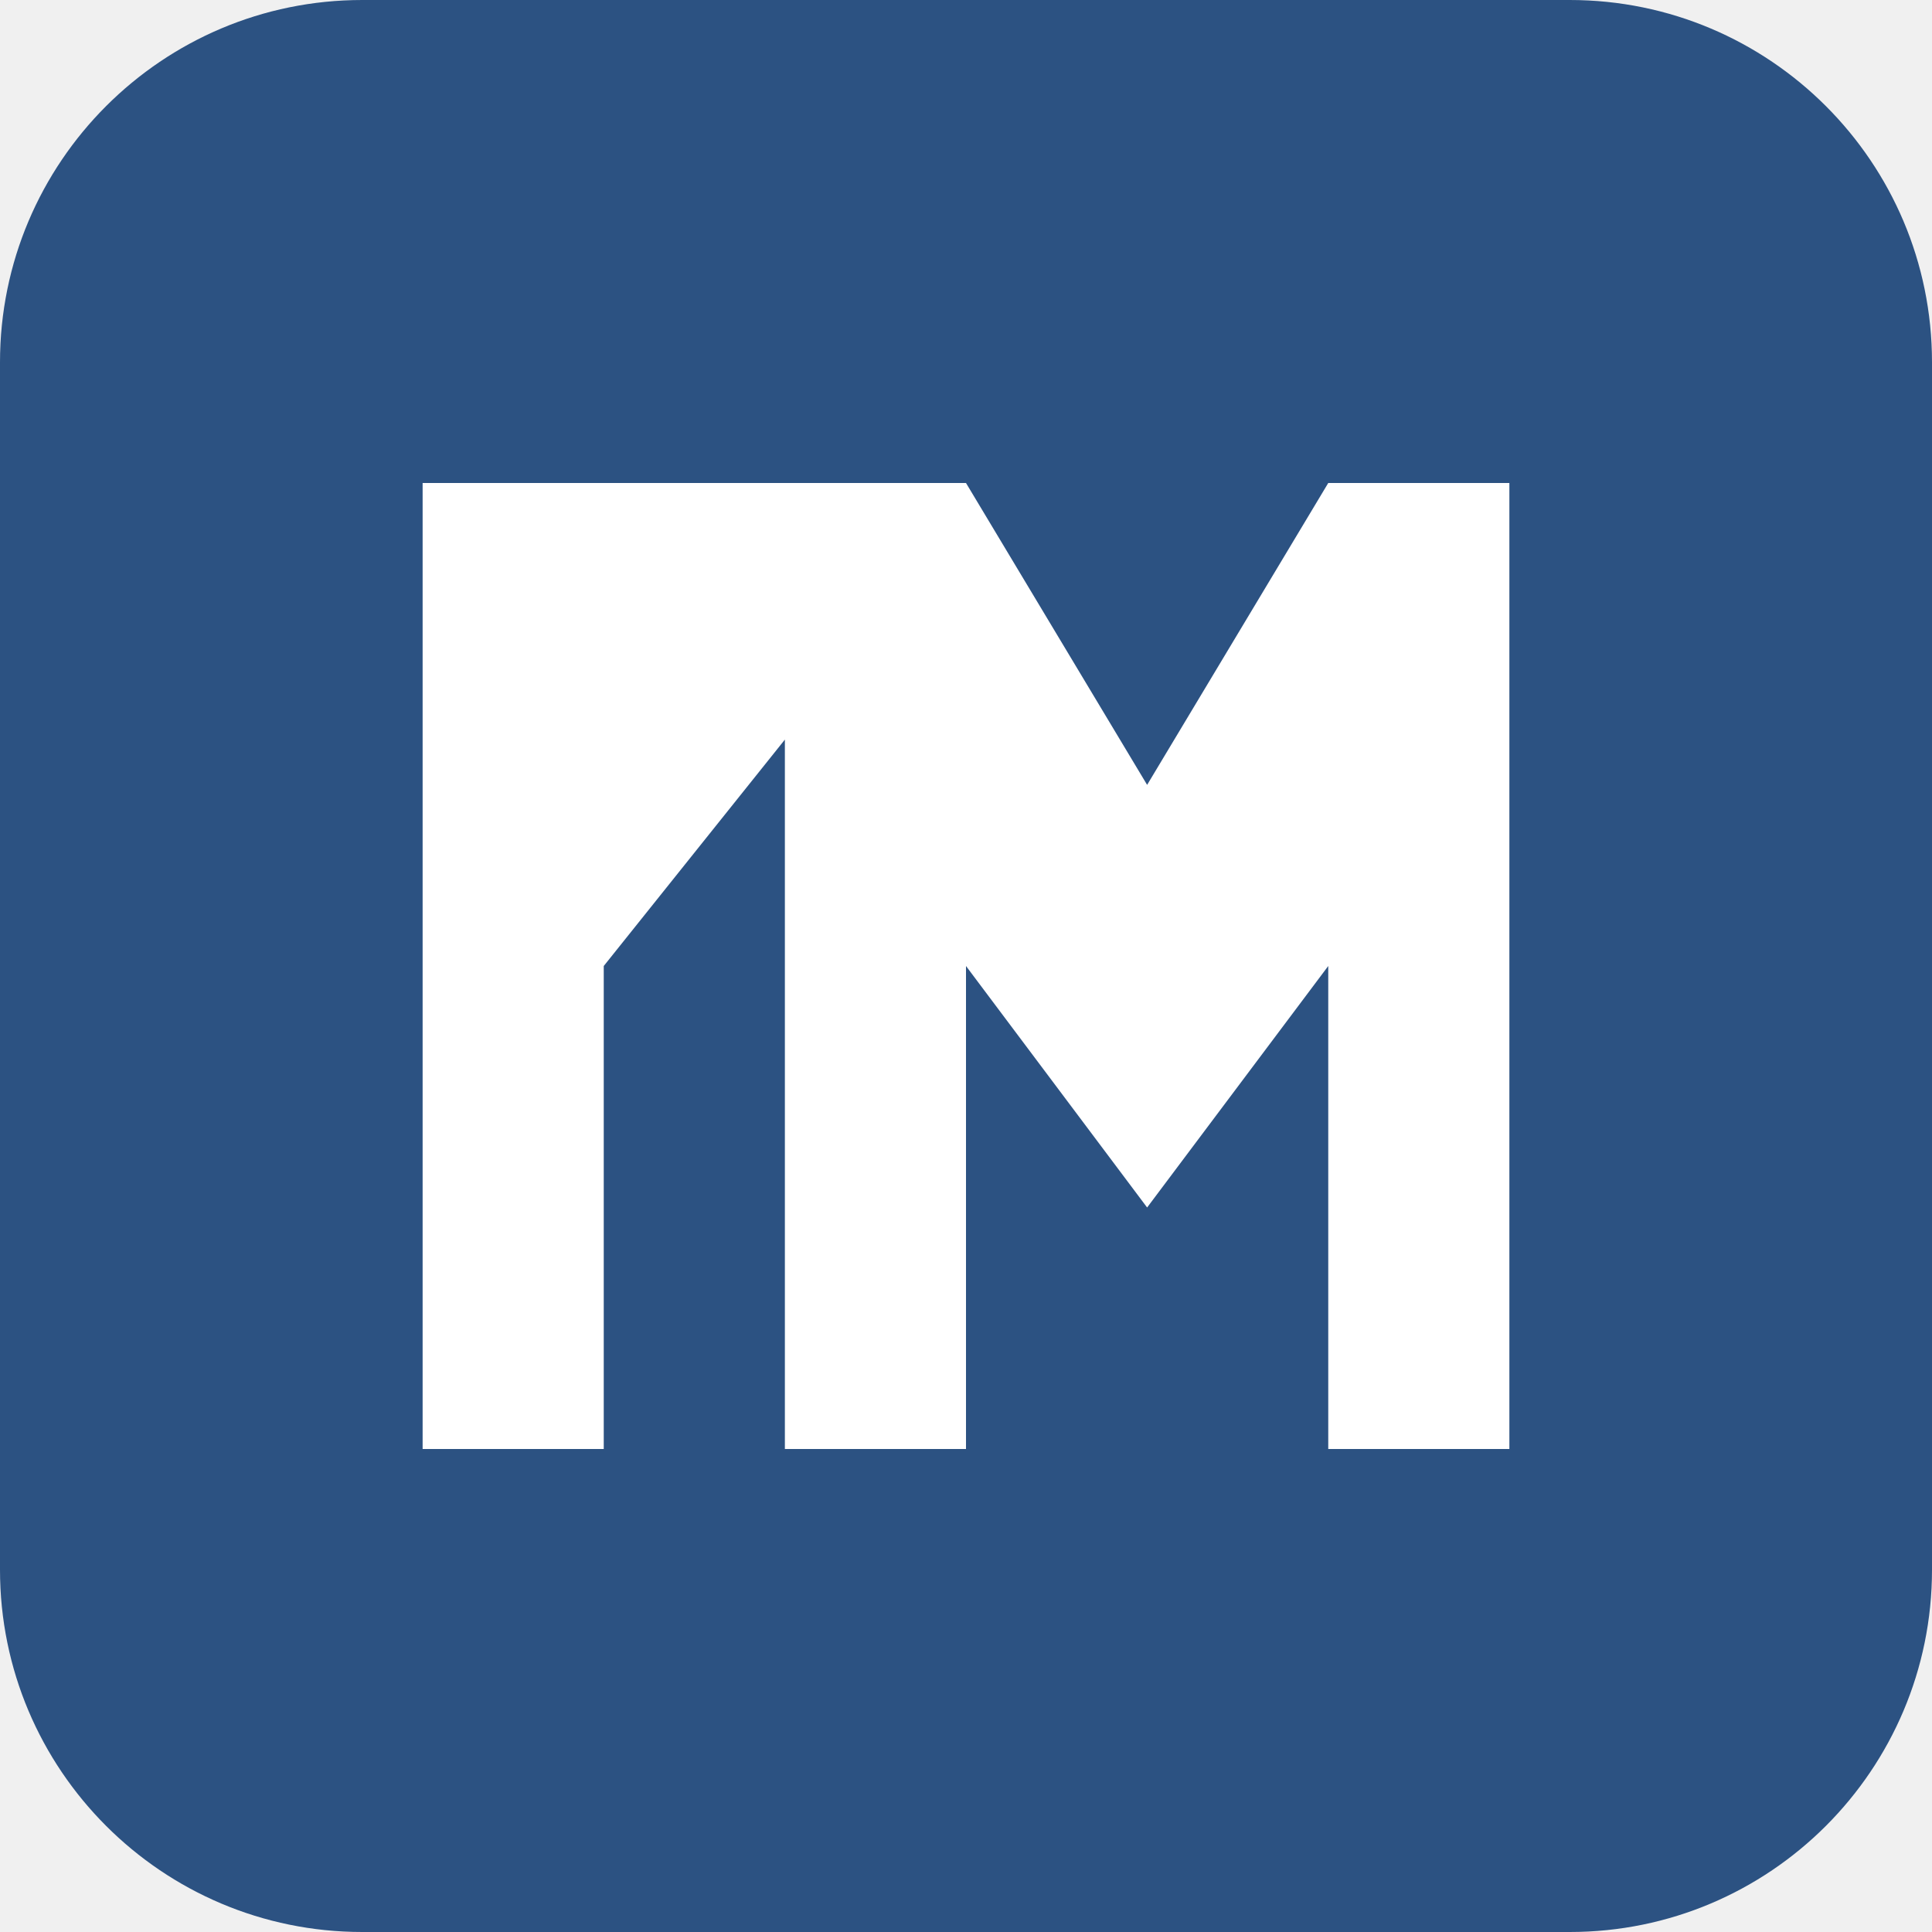
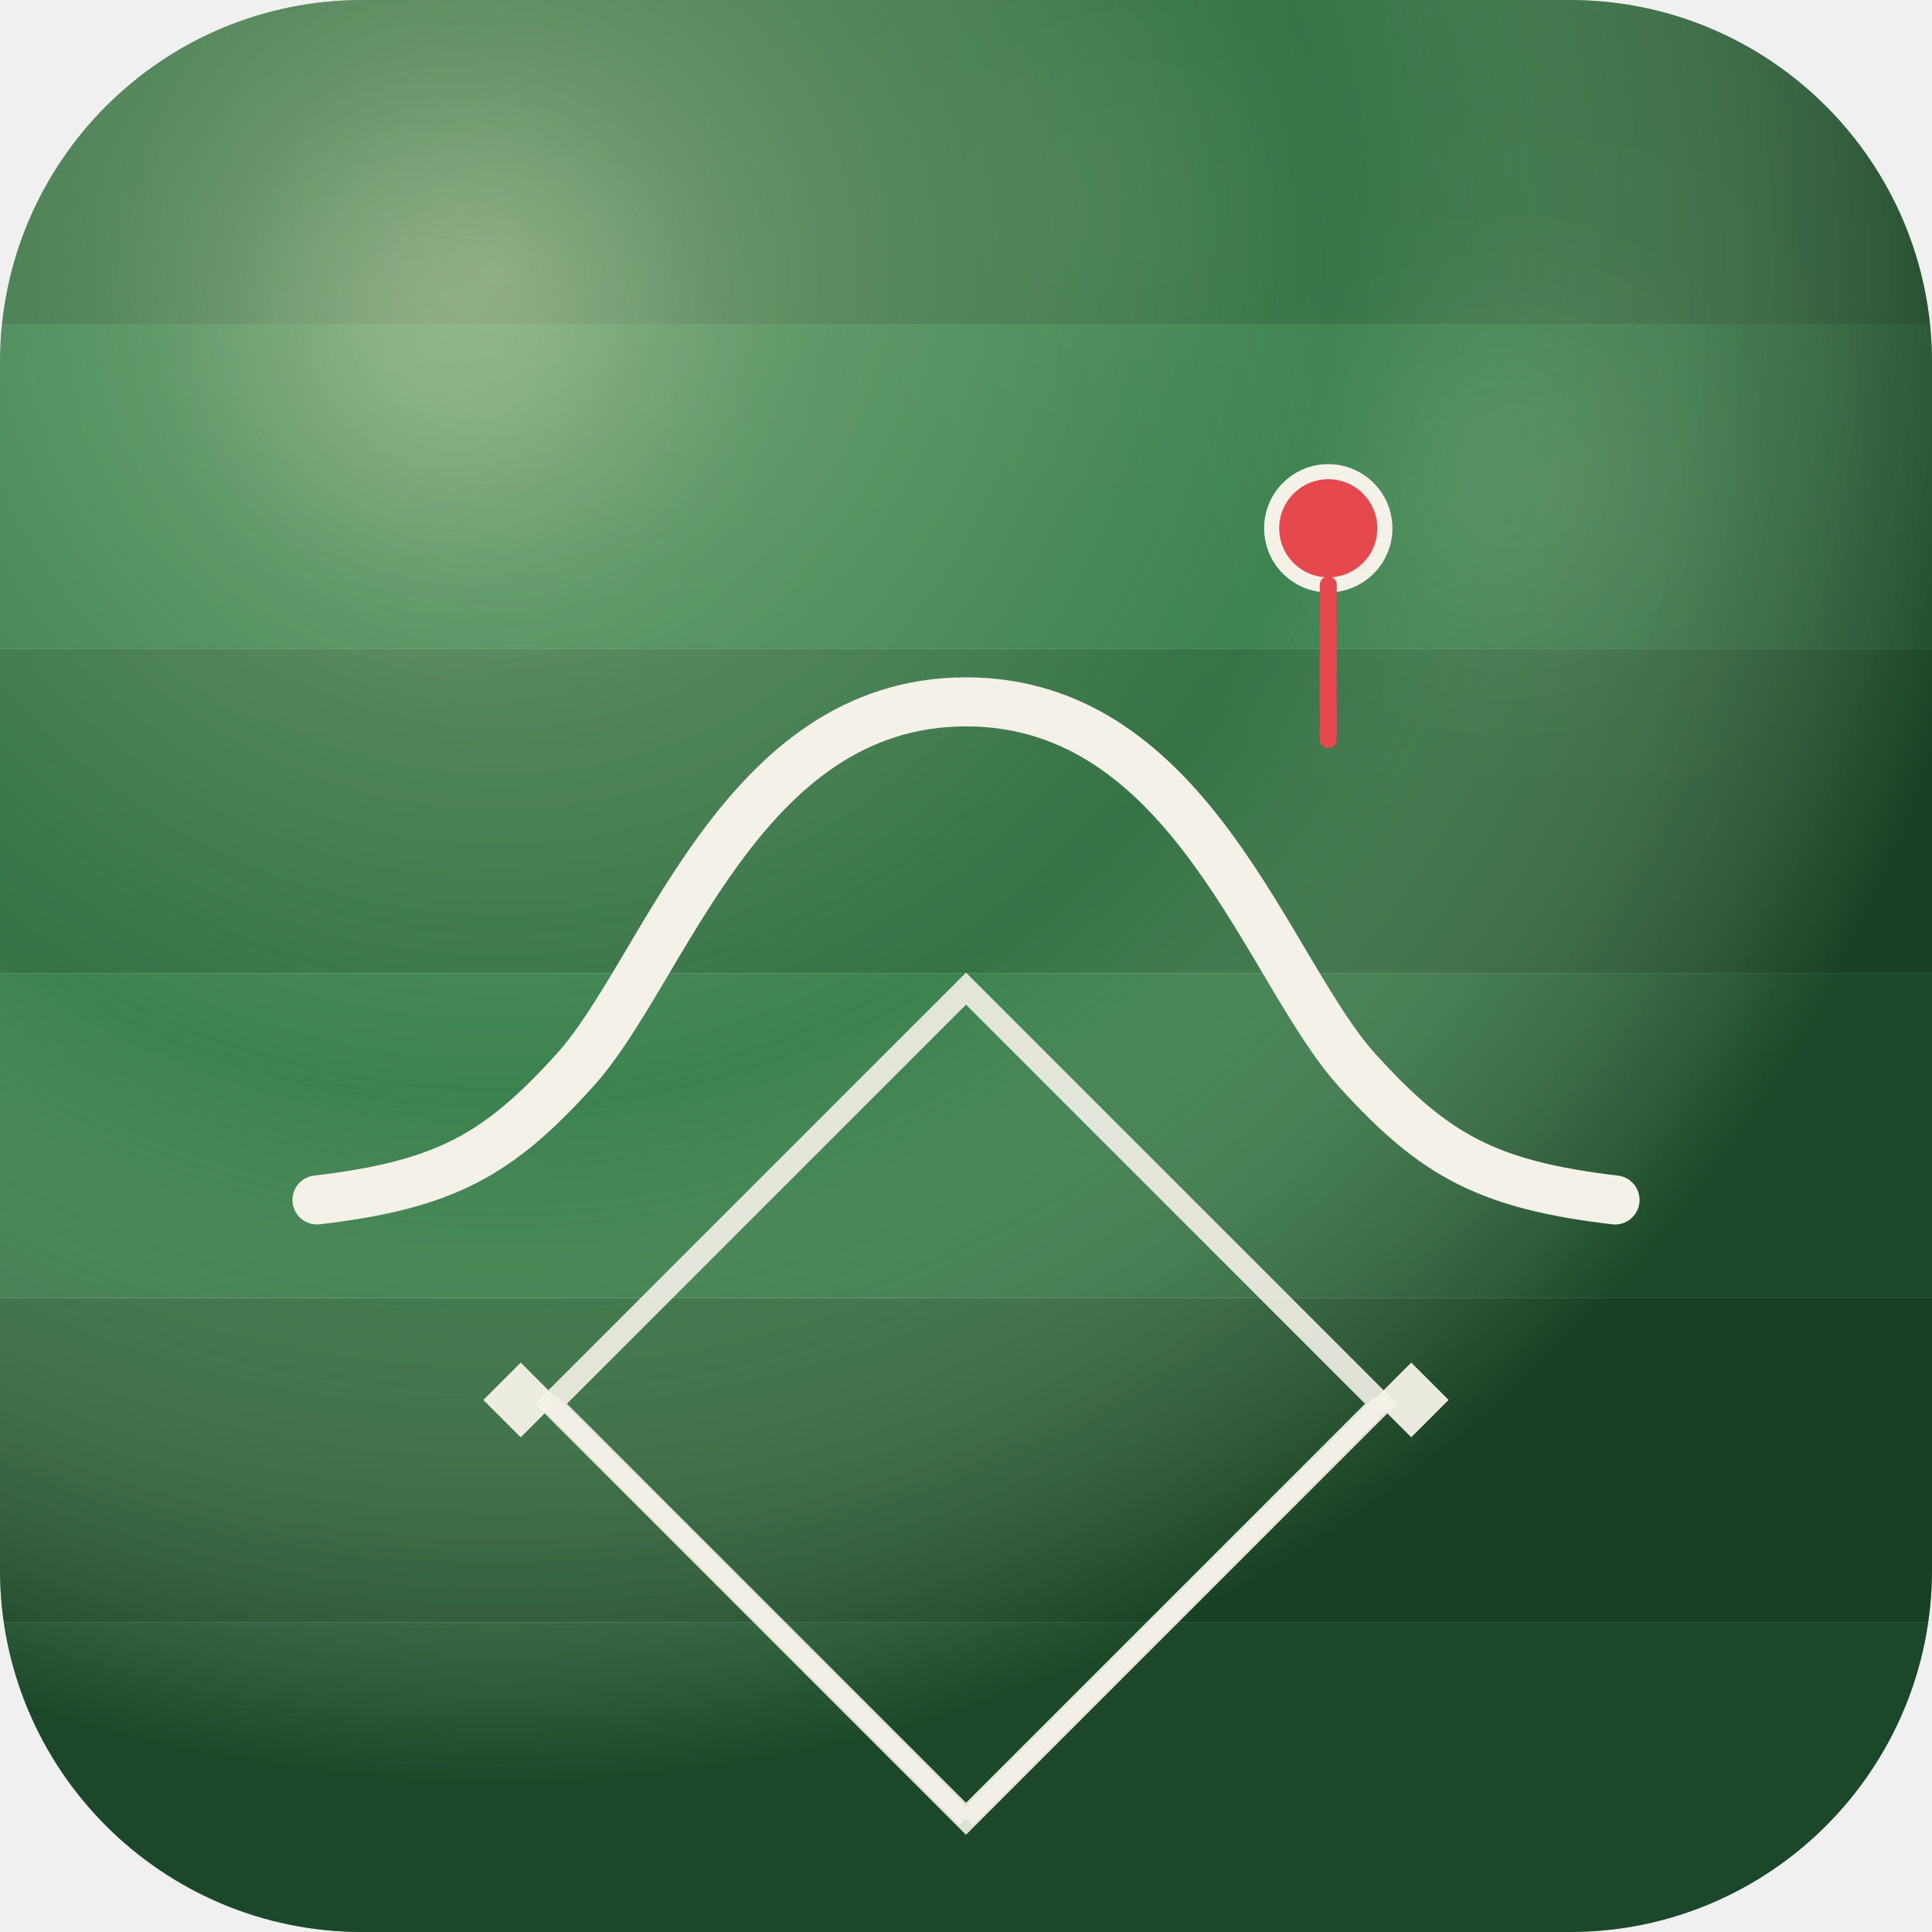
- <svg xmlns="http://www.w3.org/2000/svg" viewBox="0 0 32 32">
-   <rect width="32" height="32" rx="6" fill="#2c5282" />
-   <path d="M10 8h4v3l-4 5v8h-3v-8L7 11V8h3zm12 0h3v16h-3v-8l-3 4-3-4v8h-3V8h3l3 5 3-5z" fill="#fff" />
+ <svg xmlns="http://www.w3.org/2000/svg" viewBox="0 0 512 512">
+   <defs>
+     <clipPath id="clip-t">
+       <rect x="0" y="0" width="512" height="512" rx="96" />
+     </clipPath>
+     <radialGradient id="lg-t" cx="26%" cy="14%" r="78%">
+       <stop offset="0%" stop-color="rgba(255,248,214,0.34)" />
+       <stop offset="55%" stop-color="rgba(255,248,214,0.05)" />
+       <stop offset="100%" stop-color="rgba(5,20,11,0.5)" />
+     </radialGradient>
+     <filter id="bk-t" x="-40%" y="-40%" width="180%" height="180%">
+       <feGaussianBlur stdDeviation="30" />
+     </filter>
+   </defs>
+   <g clip-path="url(#clip-t)">
+     <rect x="0" y="0" width="512" height="86" fill="#2a6c3d" />
+     <rect x="0" y="86" width="512" height="86" fill="#317c48" />
+     <rect x="0" y="172" width="512" height="86" fill="#2a6c3d" />
+     <rect x="0" y="258" width="512" height="86" fill="#317c48" />
+     <rect x="0" y="344" width="512" height="86" fill="#2a6c3d" />
+     <rect x="0" y="430" width="512" height="86" fill="#317c48" />
+     <rect x="0" y="0" width="512" height="512" fill="url(#lg-t)" />
+     <g filter="url(#bk-t)" opacity="0.5">
+       <circle cx="118" cy="88" r="46" fill="rgba(255,246,214,0.6)" />
+       <circle cx="400" cy="126" r="30" fill="rgba(255,246,214,0.4)" />
+       <circle cx="300" cy="52" r="20" fill="rgba(255,246,214,0.32)" />
+     </g>
+     <path d="M256 262 L366 372 L256 482 L146 372 Z" fill="none" stroke="#f4f1e8" stroke-width="6" opacity="0.9" />
+     <path d="M256 482 L366 372 M256 482 L146 372" stroke="#f4f1e8" stroke-width="5" opacity="0.9" fill="none" />
+     <rect x="367" y="364" width="14" height="14" fill="#f4f1e8" transform="rotate(45 374 371)" opacity="0.95" />
+     <rect x="131" y="364" width="14" height="14" fill="#f4f1e8" transform="rotate(45 138 371)" opacity="0.95" />
+     <path d="M84 318 C118 314 132 306 152 284 C176 258 196 186 256 186 C316 186 336 258 360 284 C380 306 394 314 428 318" fill="none" stroke="#f4f1e8" stroke-width="13" stroke-linecap="round" />
+     <circle cx="352" cy="140" r="15" fill="#e5484d" stroke="#f4f1e8" stroke-width="4" />
+     <line x1="352" y1="155" x2="352" y2="196" stroke="#e5484d" stroke-width="4.5" stroke-linecap="round" />
+   </g>
</svg>
